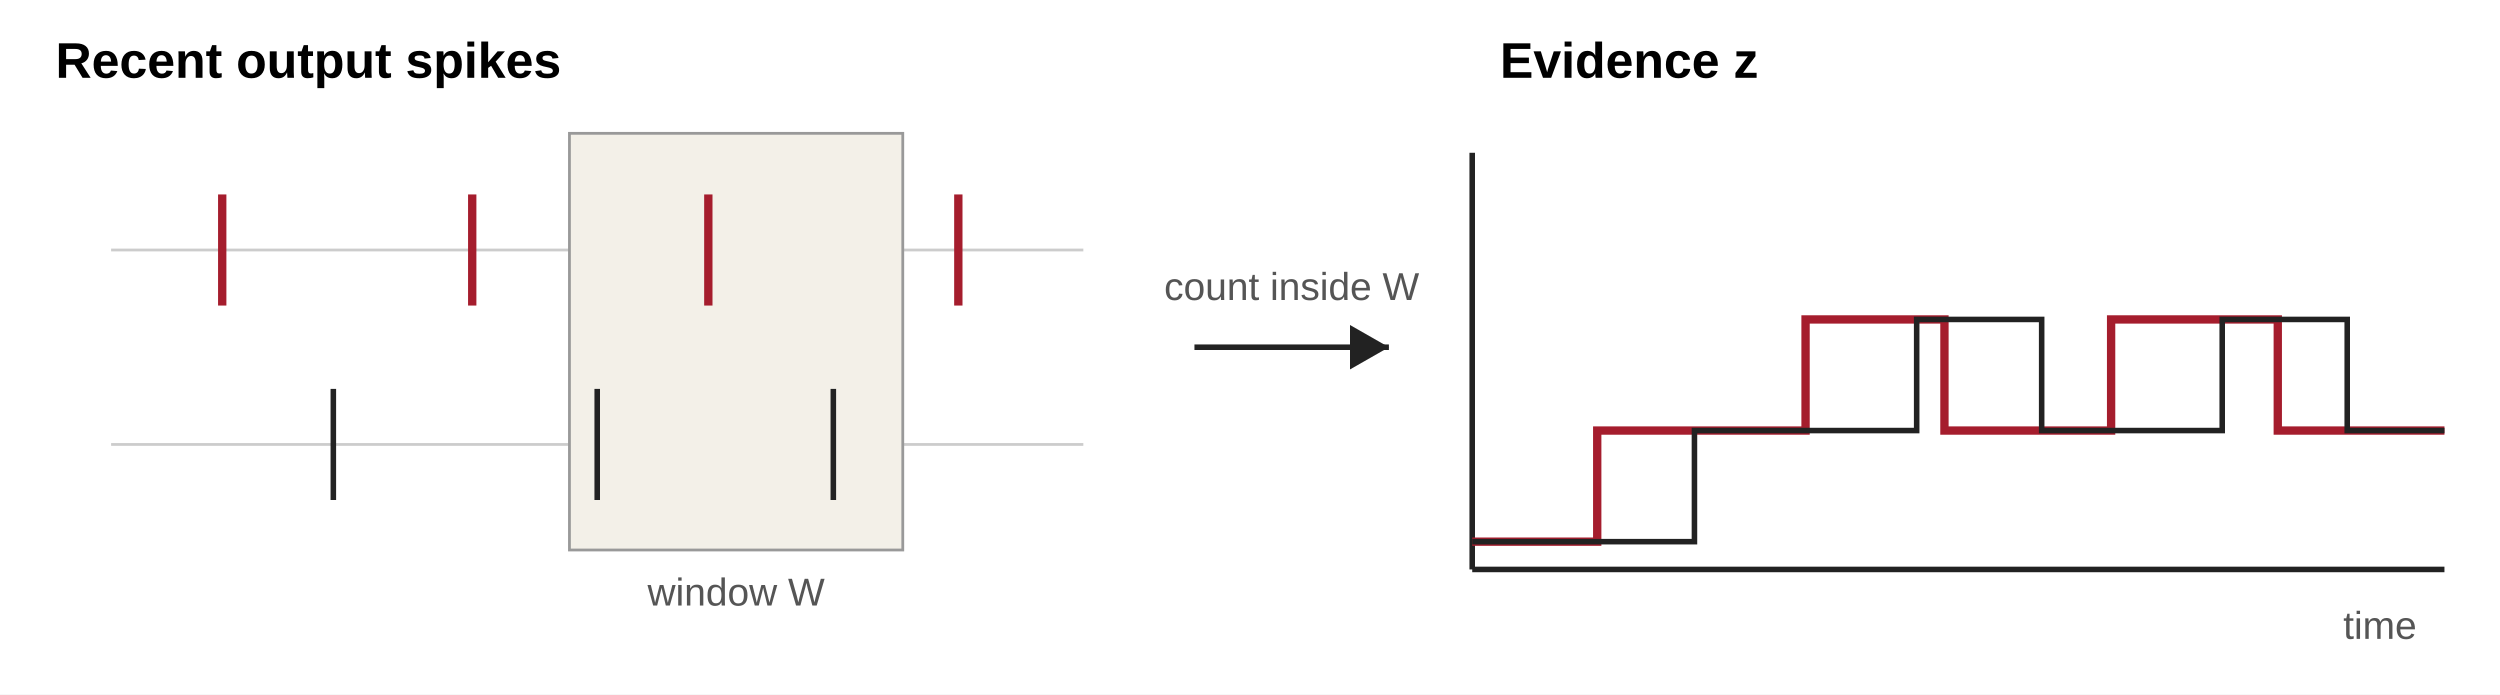
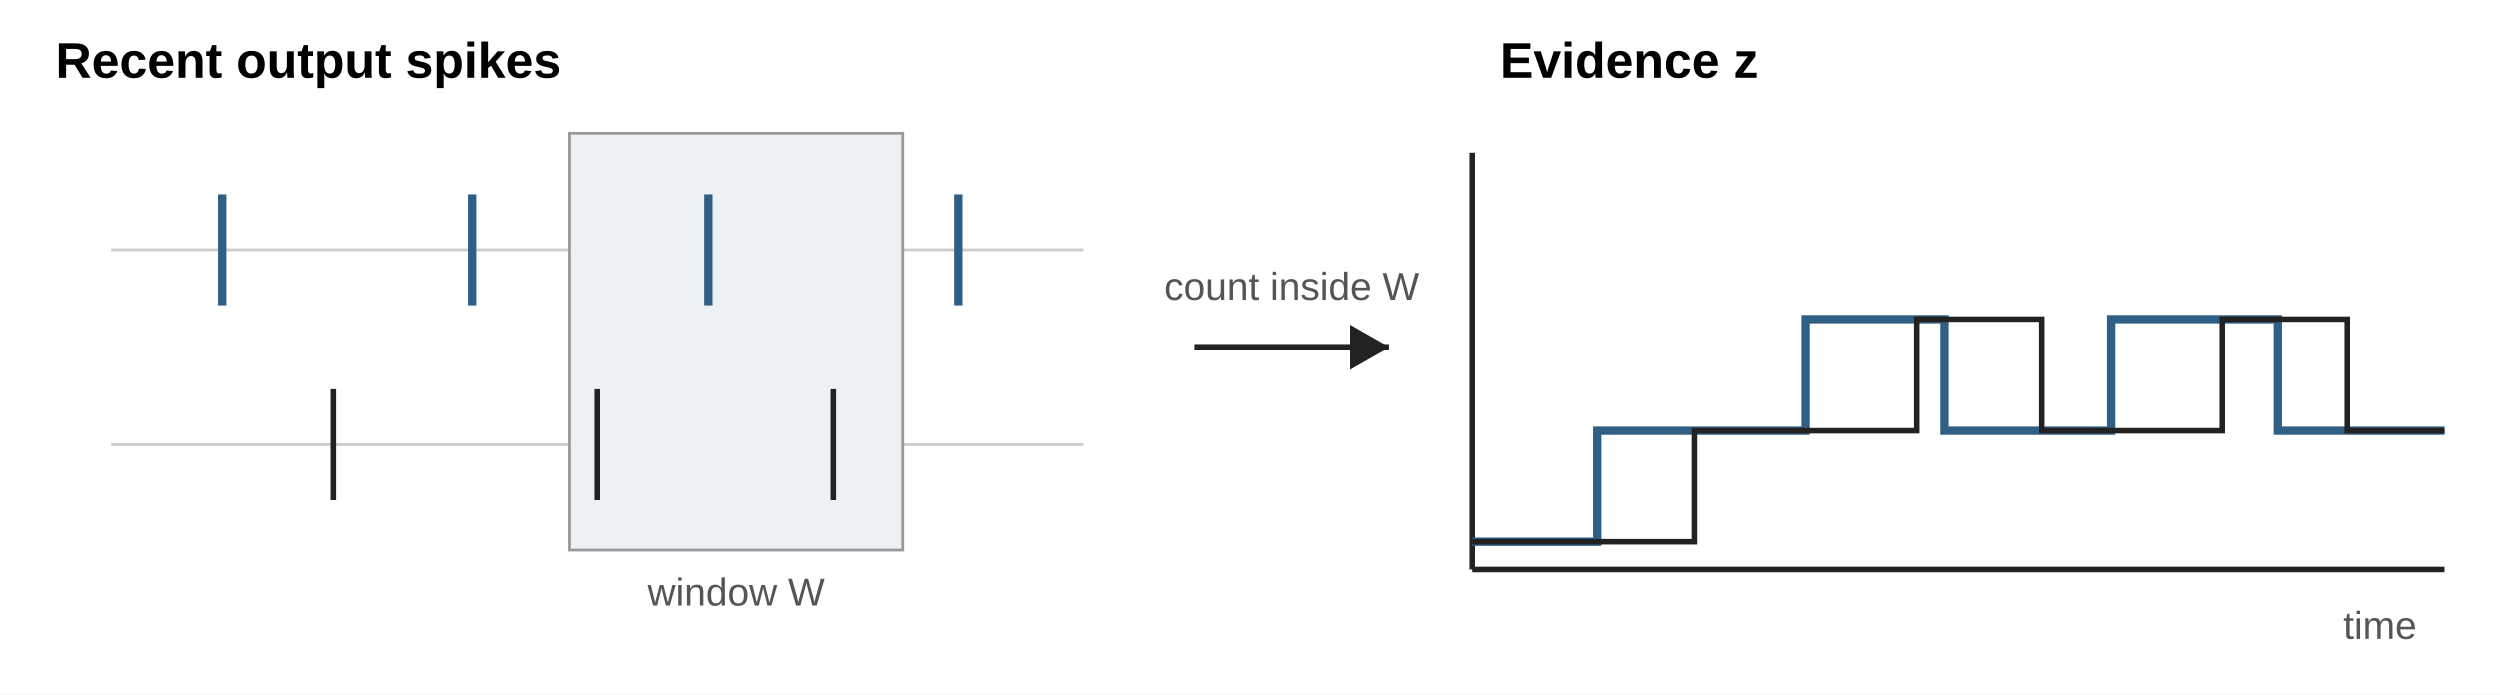
<svg xmlns="http://www.w3.org/2000/svg" width="900" height="250" viewBox="0 0 900 250">
-   <style>.a{stroke:#222;stroke-width:2;fill:none}.r{stroke:#a51d2d;stroke-width:3;fill:none}.h{font:600 18px Arial}.t{font:14px Arial;fill:#555}</style>
+   <style>.a{stroke:#222;stroke-width:2;fill:none}.r{stroke:#2f5f85;stroke-width:3;fill:none}.h{font:600 18px Arial}.t{font:14px Arial;fill:#555}</style>
  <rect width="900" height="250" fill="white" />
  <text x="20" y="28" class="h">Recent output spikes</text>
  <path d="M40 90H390M40 160H390" stroke="#ccc" />
-   <rect x="205" y="48" width="120" height="150" fill="#f3f0e8" stroke="#999" />
+   <rect x="205" y="48" width="120" height="150" fill="#edf1f4" stroke="#999" />
  <text x="265" y="218" text-anchor="middle" class="t">window W</text>
  <g class="r">
    <path d="M80 70v40M170 70v40M255 70v40M345 70v40" />
  </g>
  <g class="a">
    <path d="M120 140v40M215 140v40M300 140v40" />
  </g>
  <path d="M430 125H500" class="a" />
  <path d="M500 125l-14-8v16z" fill="#222" />
  <text x="465" y="108" text-anchor="middle" class="t">count inside W</text>
  <text x="540" y="28" class="h">Evidence z</text>
  <path d="M530 205V55M530 205H880" class="a" />
  <path d="M530 195H575V155H650V115H700V155H760V115H820V155H880" class="r" />
  <path d="M530 195H610V155H690V115H735V155H800V115H845V155H880" class="a" />
  <text x="870" y="230" text-anchor="end" class="t">time</text>
</svg>
